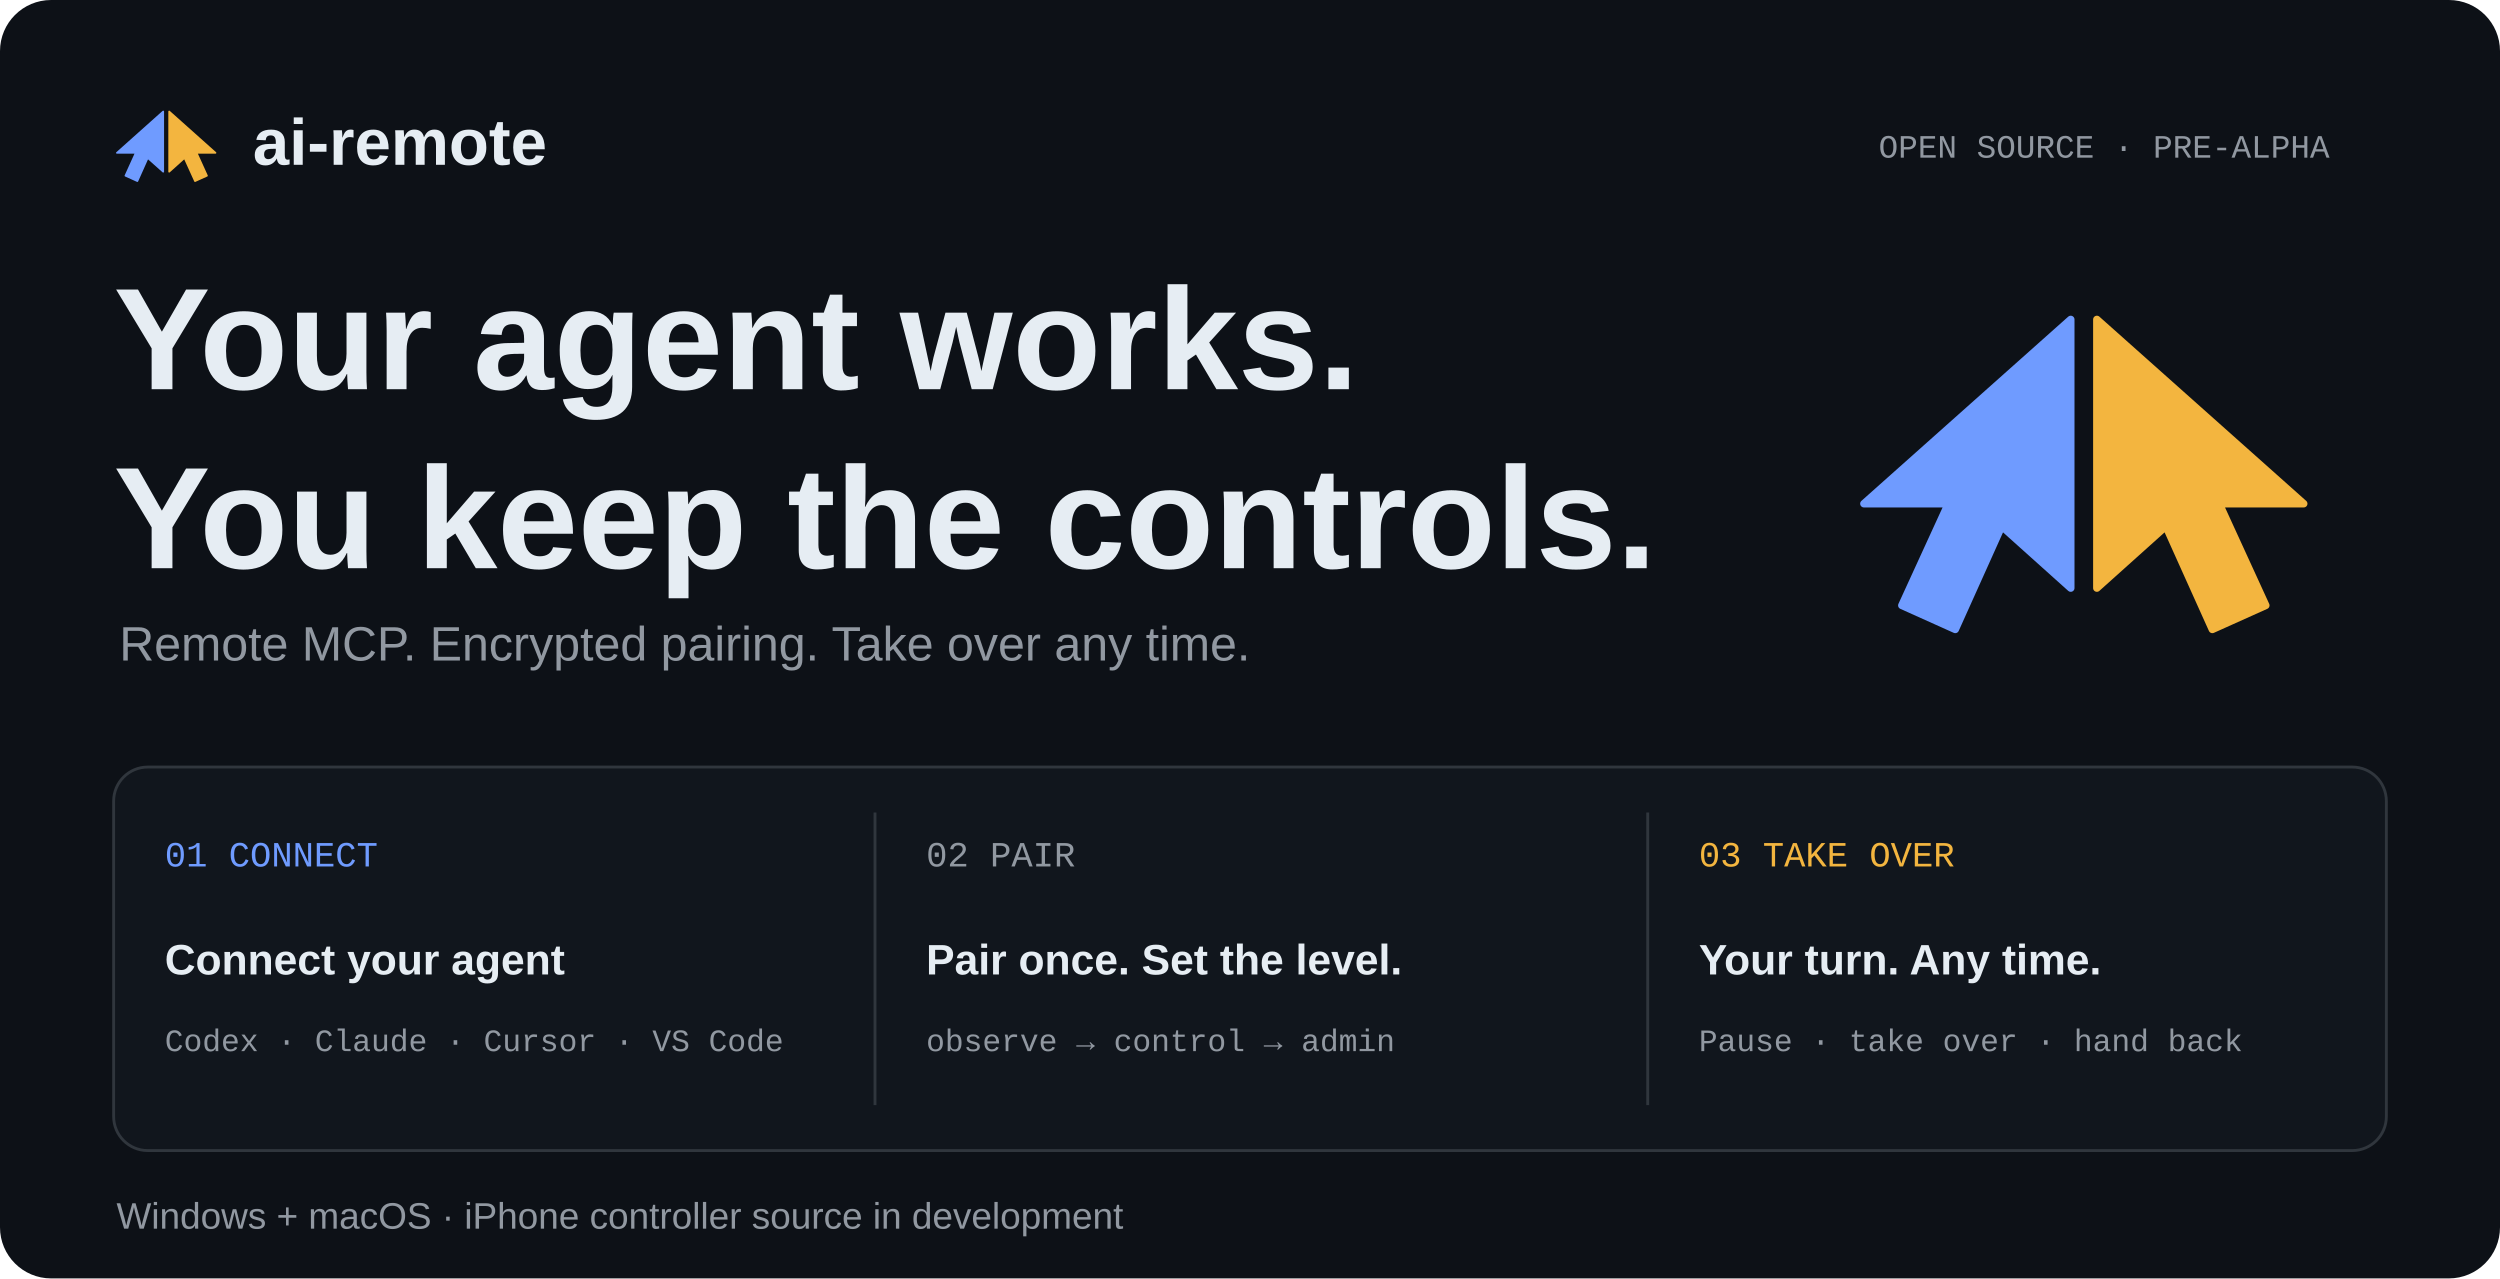
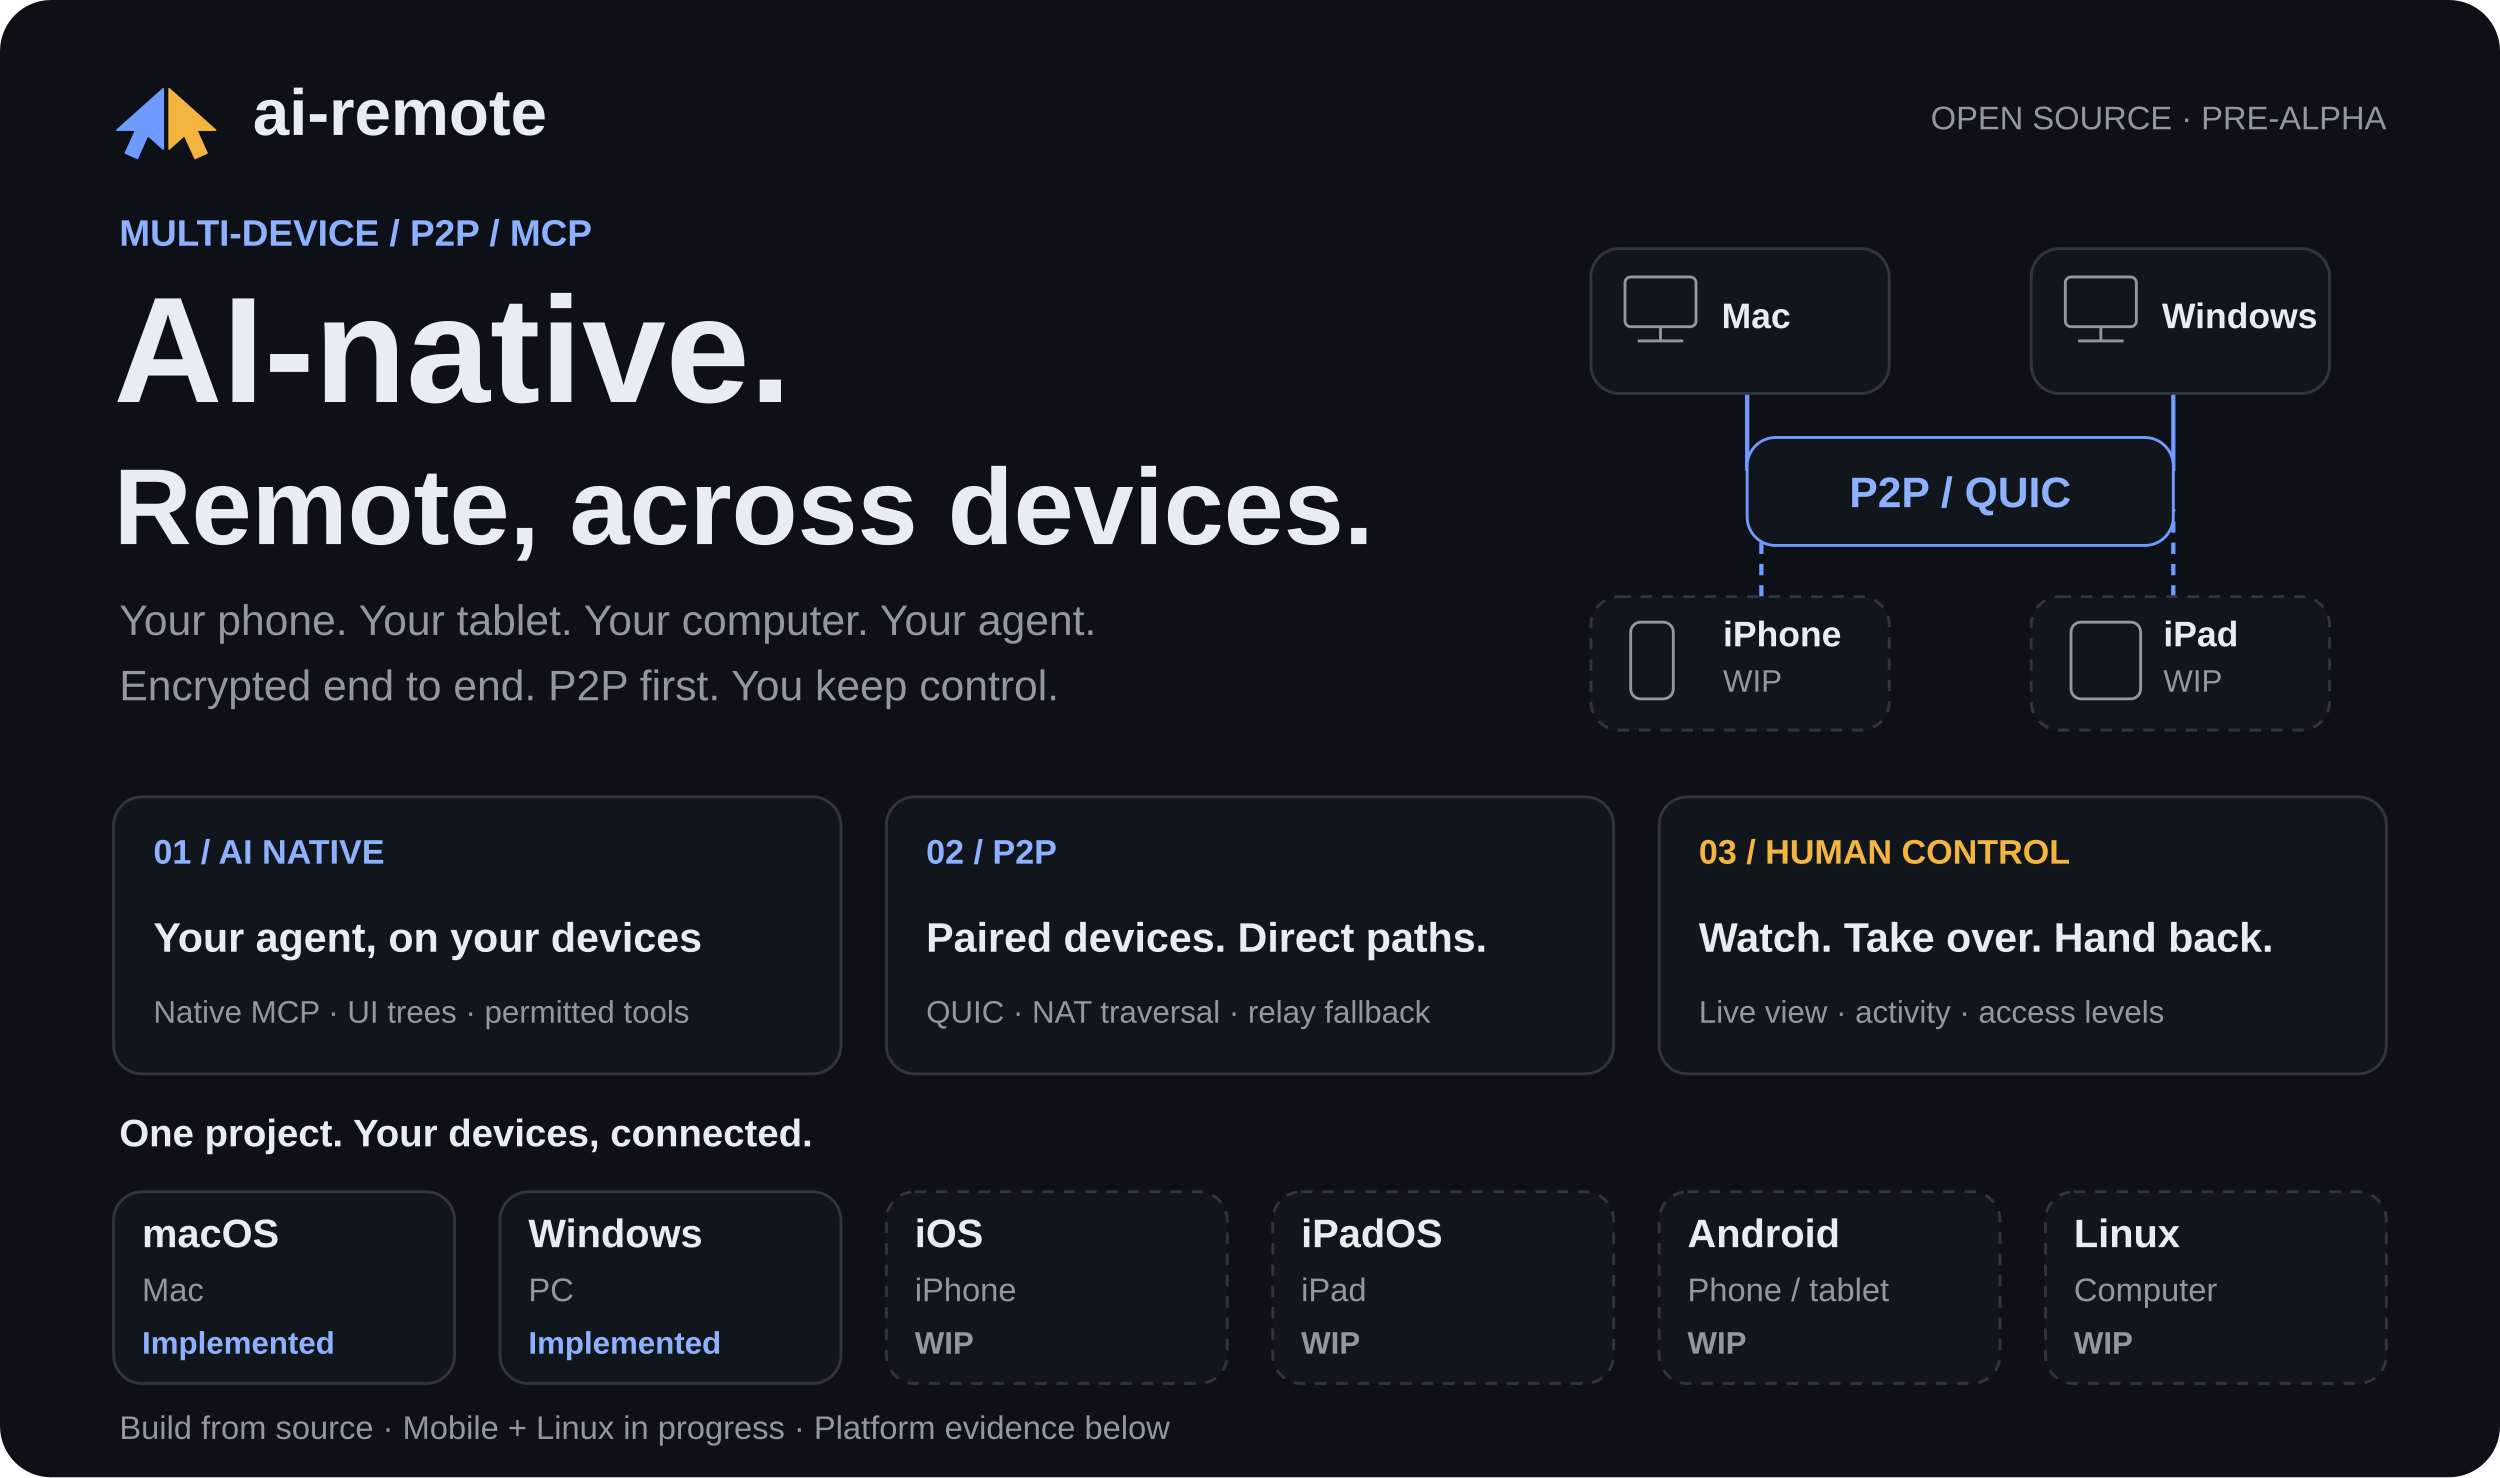
- <svg xmlns="http://www.w3.org/2000/svg" viewBox="0 0 1760 900" width="1760" height="900" role="img">
+ <svg xmlns="http://www.w3.org/2000/svg" viewBox="0 0 1760 1040" width="1760" height="1040" role="img">
  <style>.s{font-family:-apple-system, BlinkMacSystemFont, 'Segoe UI', 'Helvetica Neue', Arial, sans-serif}.m{font-family:ui-monospace, 'SF Mono', Menlo, Consolas, 'Liberation Mono', monospace}.z{font-family:'PingFang SC', 'Microsoft YaHei', 'Noto Sans CJK SC', sans-serif}</style>
-   <rect width="1760" height="900" rx="36" fill="#0d1117" />
-   <polygon points="114.9,78.5 114.9,120.9 104.0,111.2 96.7,127.5 88.3,123.7 95.6,107.6 82.3,107.6" fill="#6F9BFF" stroke="#6F9BFF" stroke-width="1.2" stroke-linejoin="round" />
-   <polygon points="119.1,78.5 119.1,120.9 129.9,111.2 137.3,127.5 145.7,123.7 138.4,107.6 151.7,107.6" fill="#F3B53F" stroke="#F3B53F" stroke-width="1.2" stroke-linejoin="round" />
-   <text class="s" x="178" y="116" font-size="46" font-weight="650" fill="#E6EDF3">ai-remote</text>
-   <text class="m" x="1640" y="111" font-size="23" text-anchor="end" fill="#9198A1">OPEN SOURCE · PRE-ALPHA</text>
-   <text class="s" x="80" y="274" font-size="102" font-weight="700" fill="#E6EDF3">Your agent works.</text>
-   <text class="s" x="80" y="400" font-size="102" font-weight="700" fill="#E6EDF3">You keep the controls.</text>
-   <text class="s" x="84" y="465" font-size="34" fill="#9198A1">Remote MCP. Encrypted pairing. Take over any time.</text>
-   <polygon points="1457.8,224.9 1457.8,414.0 1409.2,370.4 1376.5,443.1 1338.9,426.2 1371.7,354.6 1312.2,354.6" fill="#6F9BFF" stroke="#6F9BFF" stroke-width="5.3" stroke-linejoin="round" />
-   <polygon points="1476.2,224.9 1476.2,414.0 1524.8,370.4 1557.5,443.1 1595.1,426.2 1562.3,354.6 1621.8,354.6" fill="#F3B53F" stroke="#F3B53F" stroke-width="5.3" stroke-linejoin="round" />
-   <rect x="80" y="540" width="1600" height="270" rx="24" fill="#11161D" stroke="#30363D" stroke-width="2" />
-   <path d="M616 572 V778 M1160 572 V778" stroke="#30363D" stroke-width="2" />
-   <text class="m" x="116" y="610" font-size="25" fill="#6F9BFF">01  CONNECT</text>
-   <text class="s" x="116" y="686" font-size="30" font-weight="600" fill="#E6EDF3">Connect your agent</text>
-   <text class="m" x="116" y="740" font-size="22" fill="#9198A1">Codex · Claude · Cursor · VS Code</text>
-   <text class="m" x="652" y="610" font-size="25" fill="#9198A1">02  PAIR</text>
-   <text class="s" x="652" y="686" font-size="30" font-weight="600" fill="#E6EDF3">Pair once. Set the level.</text>
-   <text class="m" x="652" y="740" font-size="22" fill="#9198A1">observe → control → admin</text>
-   <text class="m" x="1196" y="610" font-size="25" fill="#F3B53F">03  TAKE OVER</text>
-   <text class="s" x="1196" y="686" font-size="30" font-weight="600" fill="#E6EDF3">Your turn. Any time.</text>
-   <text class="m" x="1196" y="740" font-size="22" fill="#9198A1">Pause · take over · hand back</text>
-   <text class="s" x="82" y="865" font-size="26" fill="#9198A1">Windows + macOS · iPhone controller source in development</text>
+   <rect width="1760" height="1040" rx="36" fill="#0d1117" />
+   <polygon points="114.9,62.5 114.9,104.9 104.0,95.2 96.7,111.5 88.3,107.7 95.6,91.6 82.3,91.6" fill="#6F9BFF" stroke="#6F9BFF" stroke-width="1.2" stroke-linejoin="round" />
+   <polygon points="119.1,62.5 119.1,104.9 129.9,95.2 137.3,111.5 145.7,107.7 138.4,91.6 151.7,91.6" fill="#F3B53F" stroke="#F3B53F" stroke-width="1.2" stroke-linejoin="round" />
+   <text class="s" x="178" y="95" font-size="46" font-weight="650" fill="#E6EDF3">ai-remote</text>
+   <text class="s" x="1680" y="91" font-size="23" text-anchor="end" fill="#9198A1">OPEN SOURCE · PRE-ALPHA</text>
+   <text class="s" x="84" y="173" font-size="26" font-weight="600" fill="#8DB0FF">MULTI-DEVICE / P2P / MCP</text>
+   <text class="s" x="80" y="283" font-size="106" font-weight="700" fill="#E6EDF3">AI-native.</text>
+   <text class="s" x="80" y="383" font-size="76" font-weight="700" fill="#E6EDF3">Remote, across devices.</text>
+   <text class="s" x="84" y="447" font-size="30" fill="#9198A1">Your phone. Your tablet. Your computer. Your agent.</text>
+   <text class="s" x="84" y="493" font-size="30" fill="#9198A1">Encrypted end to end. P2P first. You keep control.</text>
+   <g fill="none" stroke="#6F9BFF" stroke-width="3">
+     <path d="M1230 277 V330 H1378 M1530 277 V330 H1378" />
+     <path d="M1240 420 V360 H1378 M1530 420 V360 H1378" stroke-dasharray="8 7" />
+   </g>
+   <rect x="1120" y="175" width="210" height="102" rx="20" fill="#11161D" stroke="#30363D" stroke-width="2" />
+   <rect x="1144" y="195" width="50" height="35" rx="4" fill="none" stroke="#9198A1" stroke-width="2" />
+   <path d="M1169 230 V240 M1153 240 H1185" stroke="#9198A1" stroke-width="2" />
+   <text class="s" x="1212" y="231" font-size="25" font-weight="600" fill="#E6EDF3">Mac</text>
+   <rect x="1430" y="175" width="210" height="102" rx="20" fill="#11161D" stroke="#30363D" stroke-width="2" />
+   <rect x="1454" y="195" width="50" height="35" rx="4" fill="none" stroke="#9198A1" stroke-width="2" />
+   <path d="M1479 230 V240 M1463 240 H1495" stroke="#9198A1" stroke-width="2" />
+   <text class="s" x="1522" y="231" font-size="25" font-weight="600" fill="#E6EDF3">Windows</text>
+   <rect x="1230" y="308" width="300" height="76" rx="20" fill="#11161D" stroke="#6F9BFF" stroke-width="2" />
+   <text class="s" x="1380" y="357" font-size="30" font-weight="650" text-anchor="middle" fill="#8DB0FF">P2P / QUIC</text>
+   <rect x="1120" y="420" width="210" height="94" rx="20" fill="#11161D" stroke="#30363D" stroke-width="2" stroke-dasharray="8 7" />
+   <rect x="1148" y="438" width="30" height="54" rx="7" fill="none" stroke="#9198A1" stroke-width="2" />
+   <text class="s" x="1213" y="455" font-size="25" font-weight="600" fill="#E6EDF3">iPhone</text>
+   <text class="s" x="1213" y="487" font-size="22" fill="#9198A1">WIP</text>
+   <rect x="1430" y="420" width="210" height="94" rx="20" fill="#11161D" stroke="#30363D" stroke-width="2" stroke-dasharray="8 7" />
+   <rect x="1458" y="438" width="49" height="54" rx="7" fill="none" stroke="#9198A1" stroke-width="2" />
+   <text class="s" x="1523" y="455" font-size="25" font-weight="600" fill="#E6EDF3">iPad</text>
+   <text class="s" x="1523" y="487" font-size="22" fill="#9198A1">WIP</text>
+   <rect x="80" y="561" width="512" height="195" rx="20" fill="#11161D" stroke="#30363D" stroke-width="2" />
+   <text class="s" x="108" y="608" font-size="24" font-weight="600" fill="#8DB0FF">01 / AI NATIVE</text>
+   <text class="s" x="108" y="670" font-size="29" font-weight="650" fill="#E6EDF3">Your agent, on your devices</text>
+   <text class="s" x="108" y="720" font-size="22" fill="#9198A1">Native MCP · UI trees · permitted tools</text>
+   <rect x="624" y="561" width="512" height="195" rx="20" fill="#11161D" stroke="#30363D" stroke-width="2" />
+   <text class="s" x="652" y="608" font-size="24" font-weight="600" fill="#8DB0FF">02 / P2P</text>
+   <text class="s" x="652" y="670" font-size="29" font-weight="650" fill="#E6EDF3">Paired devices. Direct paths.</text>
+   <text class="s" x="652" y="720" font-size="22" fill="#9198A1">QUIC · NAT traversal · relay fallback</text>
+   <rect x="1168" y="561" width="512" height="195" rx="20" fill="#11161D" stroke="#30363D" stroke-width="2" />
+   <text class="s" x="1196" y="608" font-size="24" font-weight="600" fill="#F3B53F">03 / HUMAN CONTROL</text>
+   <text class="s" x="1196" y="670" font-size="29" font-weight="650" fill="#E6EDF3">Watch. Take over. Hand back.</text>
+   <text class="s" x="1196" y="720" font-size="22" fill="#9198A1">Live view · activity · access levels</text>
+   <text class="s" x="84" y="807" font-size="27" font-weight="600" fill="#E6EDF3">One project. Your devices, connected.</text>
+   <rect x="80" y="839" width="240" height="135" rx="20" fill="#11161D" stroke="#30363D" stroke-width="2" />
+   <text class="s" x="100" y="878" font-size="28" font-weight="650" fill="#E6EDF3">macOS</text>
+   <text class="s" x="100" y="916" font-size="23" fill="#9198A1">Mac</text>
+   <text class="s" x="100" y="953" font-size="22" font-weight="600" fill="#8DB0FF">Implemented</text>
+   <rect x="352" y="839" width="240" height="135" rx="20" fill="#11161D" stroke="#30363D" stroke-width="2" />
+   <text class="s" x="372" y="878" font-size="28" font-weight="650" fill="#E6EDF3">Windows</text>
+   <text class="s" x="372" y="916" font-size="23" fill="#9198A1">PC</text>
+   <text class="s" x="372" y="953" font-size="22" font-weight="600" fill="#8DB0FF">Implemented</text>
+   <rect x="624" y="839" width="240" height="135" rx="20" fill="#11161D" stroke="#30363D" stroke-width="2" stroke-dasharray="8 7" />
+   <text class="s" x="644" y="878" font-size="28" font-weight="650" fill="#E6EDF3">iOS</text>
+   <text class="s" x="644" y="916" font-size="23" fill="#9198A1">iPhone</text>
+   <text class="s" x="644" y="953" font-size="22" font-weight="600" fill="#9198A1">WIP</text>
+   <rect x="896" y="839" width="240" height="135" rx="20" fill="#11161D" stroke="#30363D" stroke-width="2" stroke-dasharray="8 7" />
+   <text class="s" x="916" y="878" font-size="28" font-weight="650" fill="#E6EDF3">iPadOS</text>
+   <text class="s" x="916" y="916" font-size="23" fill="#9198A1">iPad</text>
+   <text class="s" x="916" y="953" font-size="22" font-weight="600" fill="#9198A1">WIP</text>
+   <rect x="1168" y="839" width="240" height="135" rx="20" fill="#11161D" stroke="#30363D" stroke-width="2" stroke-dasharray="8 7" />
+   <text class="s" x="1188" y="878" font-size="28" font-weight="650" fill="#E6EDF3">Android</text>
+   <text class="s" x="1188" y="916" font-size="23" fill="#9198A1">Phone / tablet</text>
+   <text class="s" x="1188" y="953" font-size="22" font-weight="600" fill="#9198A1">WIP</text>
+   <rect x="1440" y="839" width="240" height="135" rx="20" fill="#11161D" stroke="#30363D" stroke-width="2" stroke-dasharray="8 7" />
+   <text class="s" x="1460" y="878" font-size="28" font-weight="650" fill="#E6EDF3">Linux</text>
+   <text class="s" x="1460" y="916" font-size="23" fill="#9198A1">Computer</text>
+   <text class="s" x="1460" y="953" font-size="22" font-weight="600" fill="#9198A1">WIP</text>
+   <text class="s" x="84" y="1013" font-size="23" fill="#9198A1">Build from source · Mobile + Linux in progress · Platform evidence below</text>
</svg>
